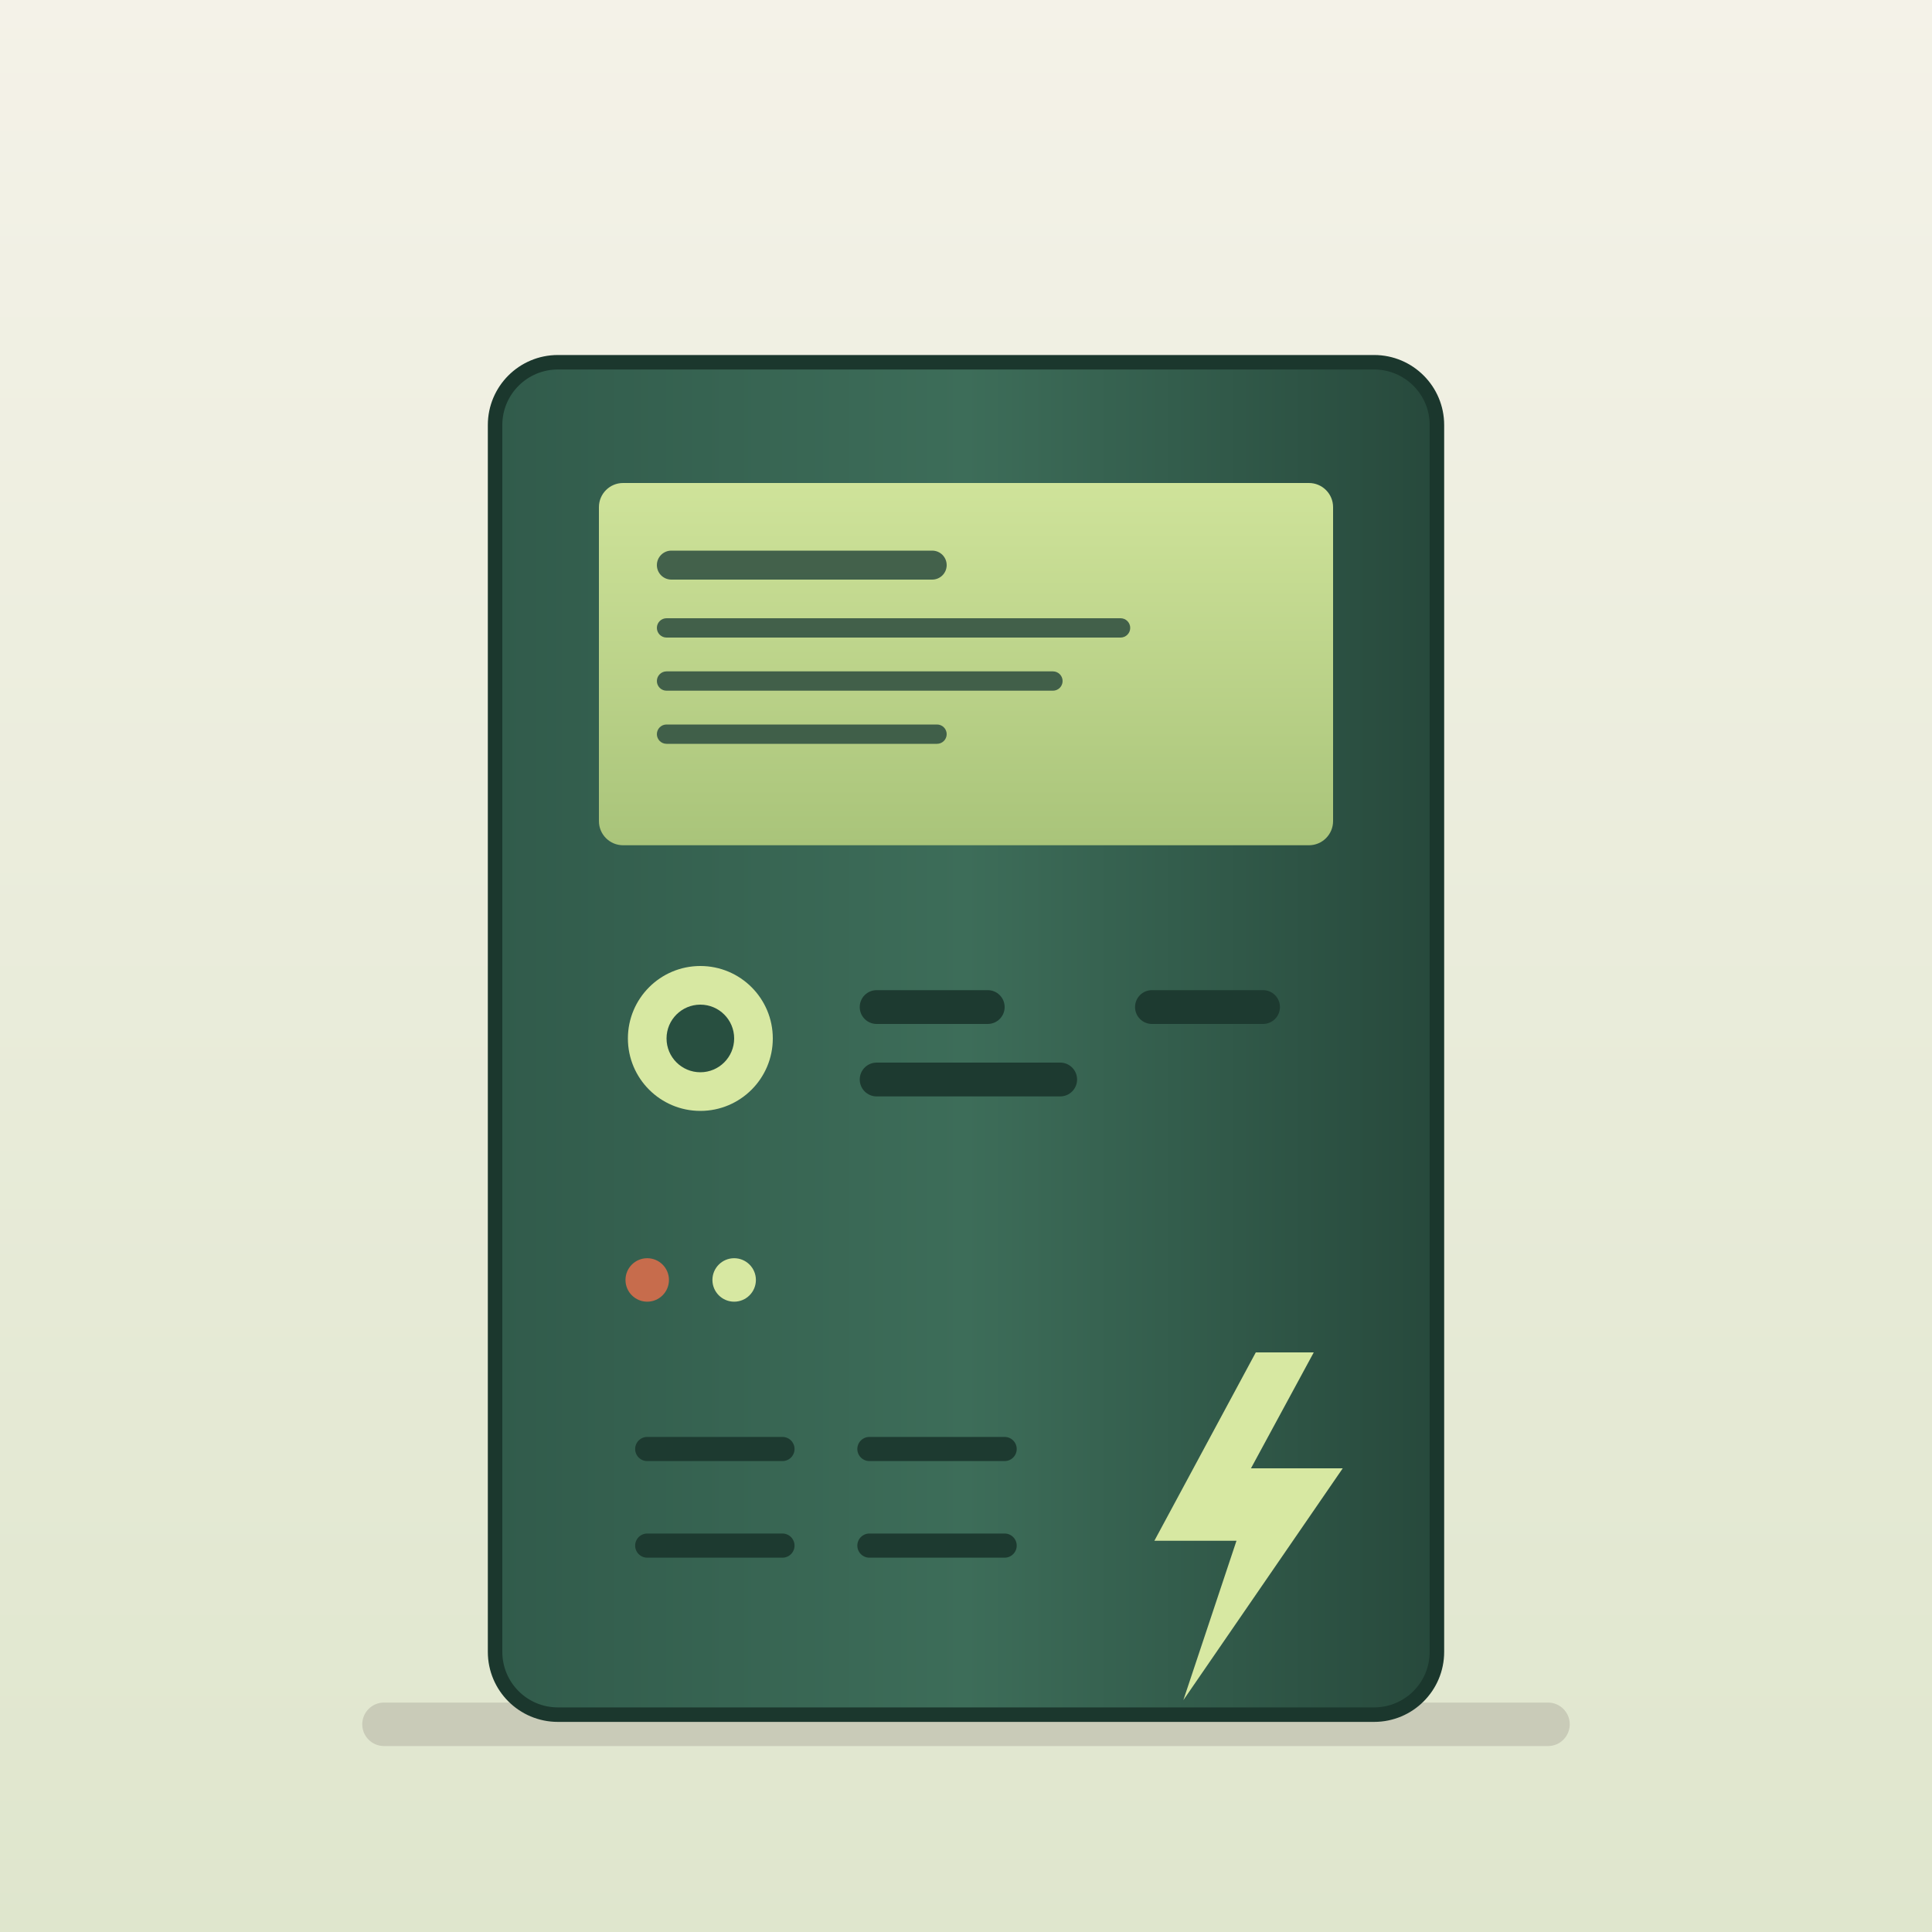
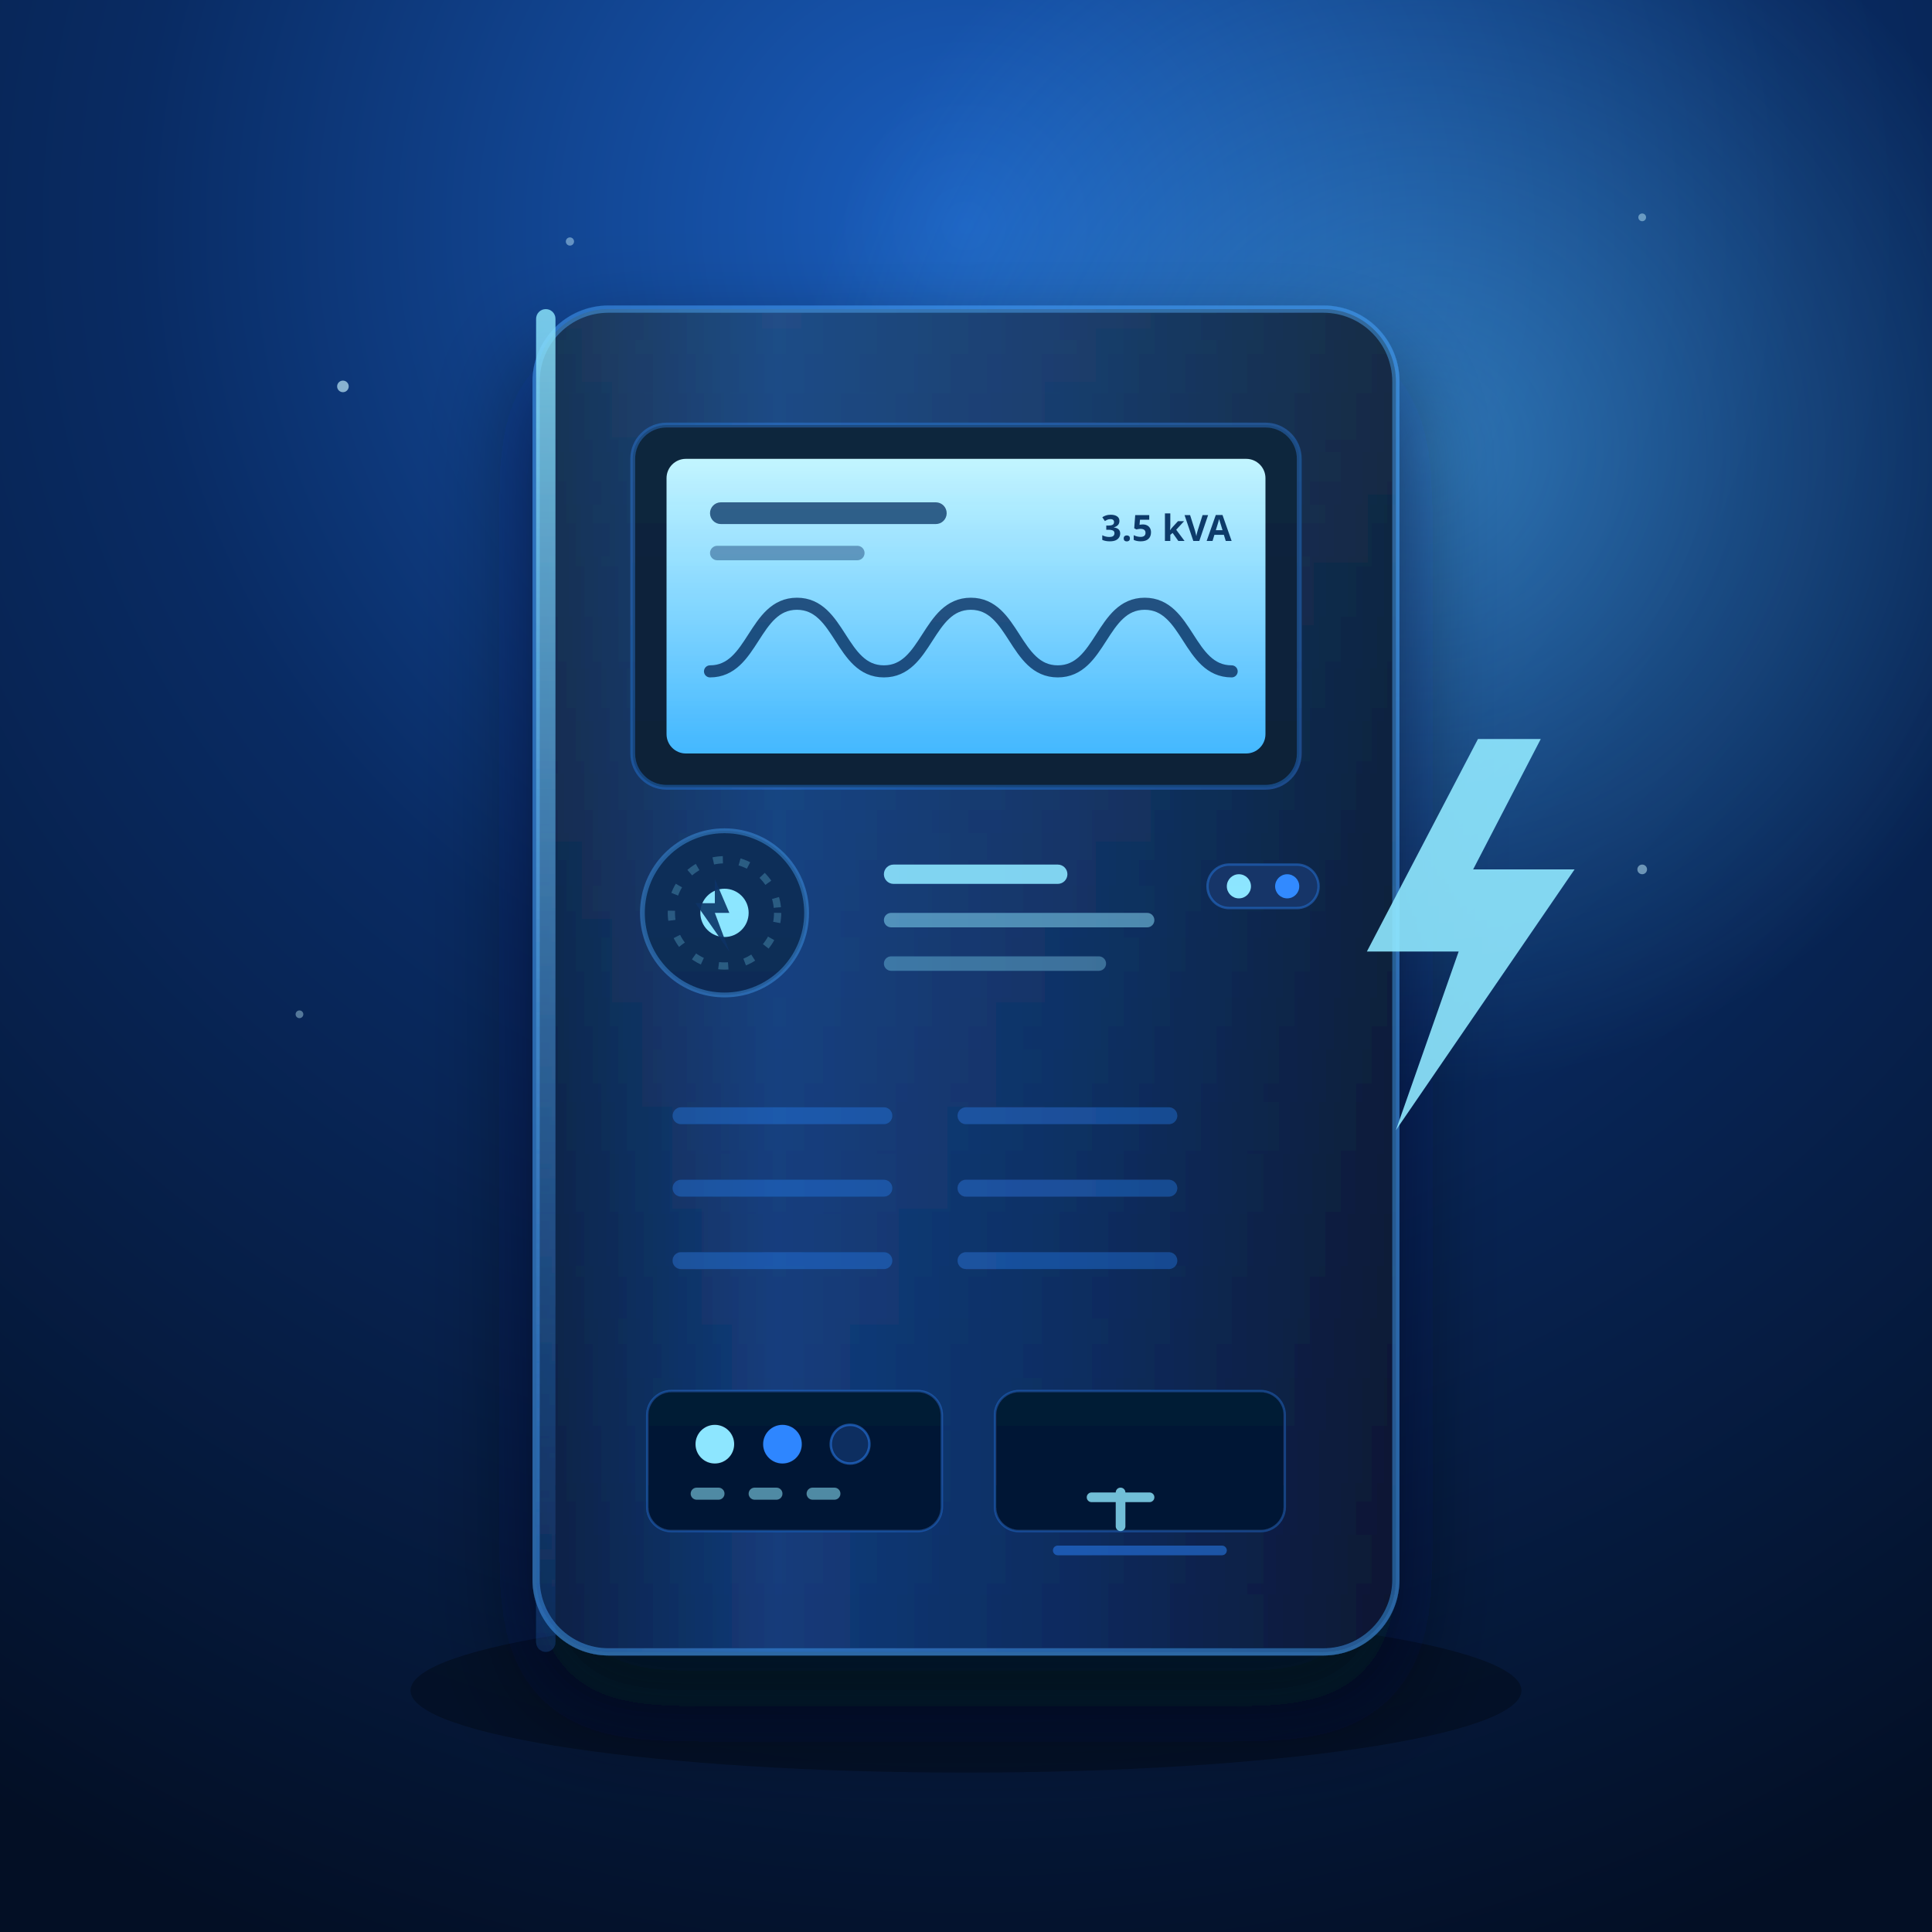
- <svg xmlns="http://www.w3.org/2000/svg" viewBox="0 0 800 800" role="img" aria-label="Hybrid solar inverter illustration">
+ <svg xmlns="http://www.w3.org/2000/svg" viewBox="0 0 800 800" role="img" aria-label="Hybrid solar inverter with glowing blue display">
  <defs>
-     <linearGradient id="bg2" x1="0" y1="0" x2="0" y2="1">
-       <stop offset="0" stop-color="#f4f2e8" />
-       <stop offset="1" stop-color="#dfe6cd" />
+     <radialGradient id="pi-bg" cx=".5" cy=".12" r=".95">
+       <stop offset="0" stop-color="#1a5fc0" />
+       <stop offset=".45" stop-color="#092b63" />
+       <stop offset="1" stop-color="#030f25" />
+     </radialGradient>
+     <linearGradient id="pi-body" x1="0" y1="0" x2="1" y2="0">
+       <stop offset="0" stop-color="#0a1e3f" />
+       <stop offset=".28" stop-color="#123a78" />
+       <stop offset=".62" stop-color="#0c2a5c" />
+       <stop offset="1" stop-color="#06152f" />
    </linearGradient>
-     <linearGradient id="body" x1="0" y1="0" x2="1" y2="0">
-       <stop offset="0" stop-color="#315b4b" />
-       <stop offset="0.5" stop-color="#3d6d59" />
-       <stop offset="1" stop-color="#27493c" />
+     <linearGradient id="pi-screen" x1="0" y1="0" x2="0" y2="1">
+       <stop offset="0" stop-color="#c9f7ff" />
+       <stop offset="1" stop-color="#3fb6ff" />
    </linearGradient>
-     <linearGradient id="screen" x1="0" y1="0" x2="0" y2="1">
-       <stop offset="0" stop-color="#cfe39a" />
-       <stop offset="1" stop-color="#a9c47a" />
+     <linearGradient id="pi-edge" x1="0" y1="0" x2="0" y2="1">
+       <stop offset="0" stop-color="#8fe8ff" stop-opacity=".8" />
+       <stop offset="1" stop-color="#2d86ff" stop-opacity=".1" />
    </linearGradient>
+     <radialGradient id="pi-glow" cx=".5" cy=".5" r=".5">
+       <stop offset="0" stop-color="#5cc8ff" stop-opacity=".4" />
+       <stop offset="1" stop-color="#5cc8ff" stop-opacity="0" />
+     </radialGradient>
+     <filter id="pi-shadow" x="-30%" y="-30%" width="160%" height="160%">
+       <feDropShadow dx="0" dy="22" stdDeviation="22" flood-color="#020b1c" flood-opacity=".65" />
+     </filter>
  </defs>
-   <rect width="800" height="800" fill="url(#bg2)" />
-   <rect x="150" y="705" width="500" height="18" rx="9" fill="#c9cbb8" />
-   <rect x="205" y="150" width="390" height="560" rx="26" fill="url(#body)" />
-   <rect x="205" y="150" width="390" height="560" rx="26" fill="none" stroke="#1b372d" stroke-width="6" />
-   <rect x="248" y="200" width="304" height="150" rx="10" fill="url(#screen)" />
-   <g fill="#2c4b3e" opacity=".85">
-     <rect x="272" y="228" width="120" height="12" rx="6" />
-     <rect x="272" y="256" width="196" height="8" rx="4" />
-     <rect x="272" y="278" width="168" height="8" rx="4" />
-     <rect x="272" y="300" width="120" height="8" rx="4" />
+   <rect width="800" height="800" fill="url(#pi-bg)" />
+   <circle cx="590" cy="188" r="260" fill="url(#pi-glow)" />
+   <g fill="#c9f4ff">
+     <circle cx="142" cy="160" r="2.4" opacity=".65" />
+     <circle cx="236" cy="100" r="1.7" opacity=".45" />
+     <circle cx="680" cy="360" r="2" opacity=".5" />
+     <circle cx="124" cy="420" r="1.6" opacity=".4" />
+     <circle cx="680" cy="90" r="1.6" opacity=".45" />
  </g>
-   <circle cx="290" cy="430" r="30" fill="#d7e8a2" />
-   <circle cx="290" cy="430" r="14" fill="#284f40" />
-   <g fill="#1d3a30">
-     <rect x="356" y="410" width="60" height="14" rx="7" />
-     <rect x="356" y="440" width="90" height="14" rx="7" />
-     <rect x="470" y="410" width="60" height="14" rx="7" />
+   <ellipse cx="400" cy="700" rx="230" ry="34" fill="#020b1c" opacity=".6" />
+   <g filter="url(#pi-shadow)">
+     <rect x="222" y="128" width="356" height="556" rx="30" fill="url(#pi-body)" />
+     <rect x="222" y="128" width="356" height="556" rx="30" fill="none" stroke="#4aa8ff" stroke-opacity=".45" stroke-width="3" />
+     <rect x="222" y="128" width="8" height="556" rx="4" fill="url(#pi-edge)" />
+     <rect x="262" y="176" width="276" height="150" rx="14" fill="#031228" stroke="#2d86ff" stroke-opacity=".35" stroke-width="2" />
+     <rect x="276" y="190" width="248" height="122" rx="8" fill="url(#pi-screen)" />
+     <path d="M294 278c18 0 18-28 36-28s18 28 36 28 18-28 36-28 18 28 36 28 18-28 36-28 18 28 36 28" fill="none" stroke="#052a5c" stroke-width="5" stroke-linecap="round" opacity=".85" />
+     <g fill="#052a5c" opacity=".8">
+       <rect x="294" y="208" width="98" height="9" rx="4.5" />
+       <rect x="294" y="226" width="64" height="6" rx="3" opacity=".55" />
+     </g>
+     <text x="510" y="224" font-family="DM Sans, sans-serif" font-size="15" font-weight="700" fill="#052a5c" text-anchor="end">3.5 kVA</text>
+     <g transform="translate(300 378)">
+       <circle r="34" fill="#06234c" stroke="#4aa8ff" stroke-opacity=".4" stroke-width="2" />
+       <circle r="22" fill="none" stroke="#8fe8ff" stroke-opacity=".25" stroke-width="3" stroke-dasharray="4 7" />
+       <circle r="10" fill="#8fe8ff" />
+       <path d="M-4-14 2 0h-6l6 16-14-20h8z" fill="#052a5c" opacity=".9" />
+     </g>
+     <g fill="#8fe8ff">
+       <rect x="366" y="358" width="76" height="8" rx="4" opacity=".9" />
+       <rect x="366" y="378" width="112" height="6" rx="3" opacity=".5" />
+       <rect x="366" y="396" width="92" height="6" rx="3" opacity=".35" />
+     </g>
+     <g>
+       <rect x="500" y="358" width="46" height="18" rx="9" fill="#0c2a5c" stroke="#2d86ff" stroke-opacity=".4" />
+       <circle cx="513" cy="367" r="5" fill="#8fe8ff" />
+       <circle cx="533" cy="367" r="5" fill="#2d86ff" />
+     </g>
+     <g stroke="#2d86ff" stroke-opacity=".35" stroke-width="7" stroke-linecap="round">
+       <path d="M282 462h84" />
+       <path d="M282 492h84" />
+       <path d="M282 522h84" />
+       <path d="M400 462h84" />
+       <path d="M400 492h84" />
+       <path d="M400 522h84" />
+     </g>
+     <g>
+       <rect x="268" y="576" width="122" height="58" rx="10" fill="#041630" stroke="#2d86ff" stroke-opacity=".35" />
+       <circle cx="296" cy="598" r="8" fill="#8fe8ff" />
+       <circle cx="324" cy="598" r="8" fill="#2d86ff" />
+       <circle cx="352" cy="598" r="8" fill="#0c2a5c" stroke="#2d86ff" stroke-opacity=".5" />
+       <g fill="#8fe8ff" opacity=".55">
+         <rect x="286" y="616" width="14" height="5" rx="2.5" />
+         <rect x="310" y="616" width="14" height="5" rx="2.5" />
+         <rect x="334" y="616" width="14" height="5" rx="2.5" />
+       </g>
+     </g>
+     <g>
+       <rect x="412" y="576" width="120" height="58" rx="10" fill="#041630" stroke="#2d86ff" stroke-opacity=".35" />
+       <path d="M464 632v-14M452 620h24" stroke="#8fe8ff" stroke-width="4" stroke-linecap="round" opacity=".8" />
+       <rect x="436" y="640" width="72" height="4" rx="2" fill="#2d86ff" opacity=".5" />
+     </g>
+     <rect x="222" y="128" width="356" height="556" rx="30" fill="url(#pi-edge)" opacity=".14" />
  </g>
-   <g fill="#c76c4c">
-     <circle cx="268" cy="530" r="9" />
-     <circle cx="304" cy="530" r="9" fill="#d7e8a2" />
-   </g>
-   <g stroke="#1d3a30" stroke-width="10" stroke-linecap="round">
-     <path d="M268 600h56" />
-     <path d="M268 640h56" />
-     <path d="M360 600h56" />
-     <path d="M360 640h56" />
-   </g>
-   <path d="M520 560l-42 78h34l-22 66 66-96h-38l26-48z" fill="#d7e8a2" />
+   <path d="M612 306l-46 88h38l-26 74 74-108h-42l28-54z" fill="#8fe8ff" opacity=".9" />
</svg>
